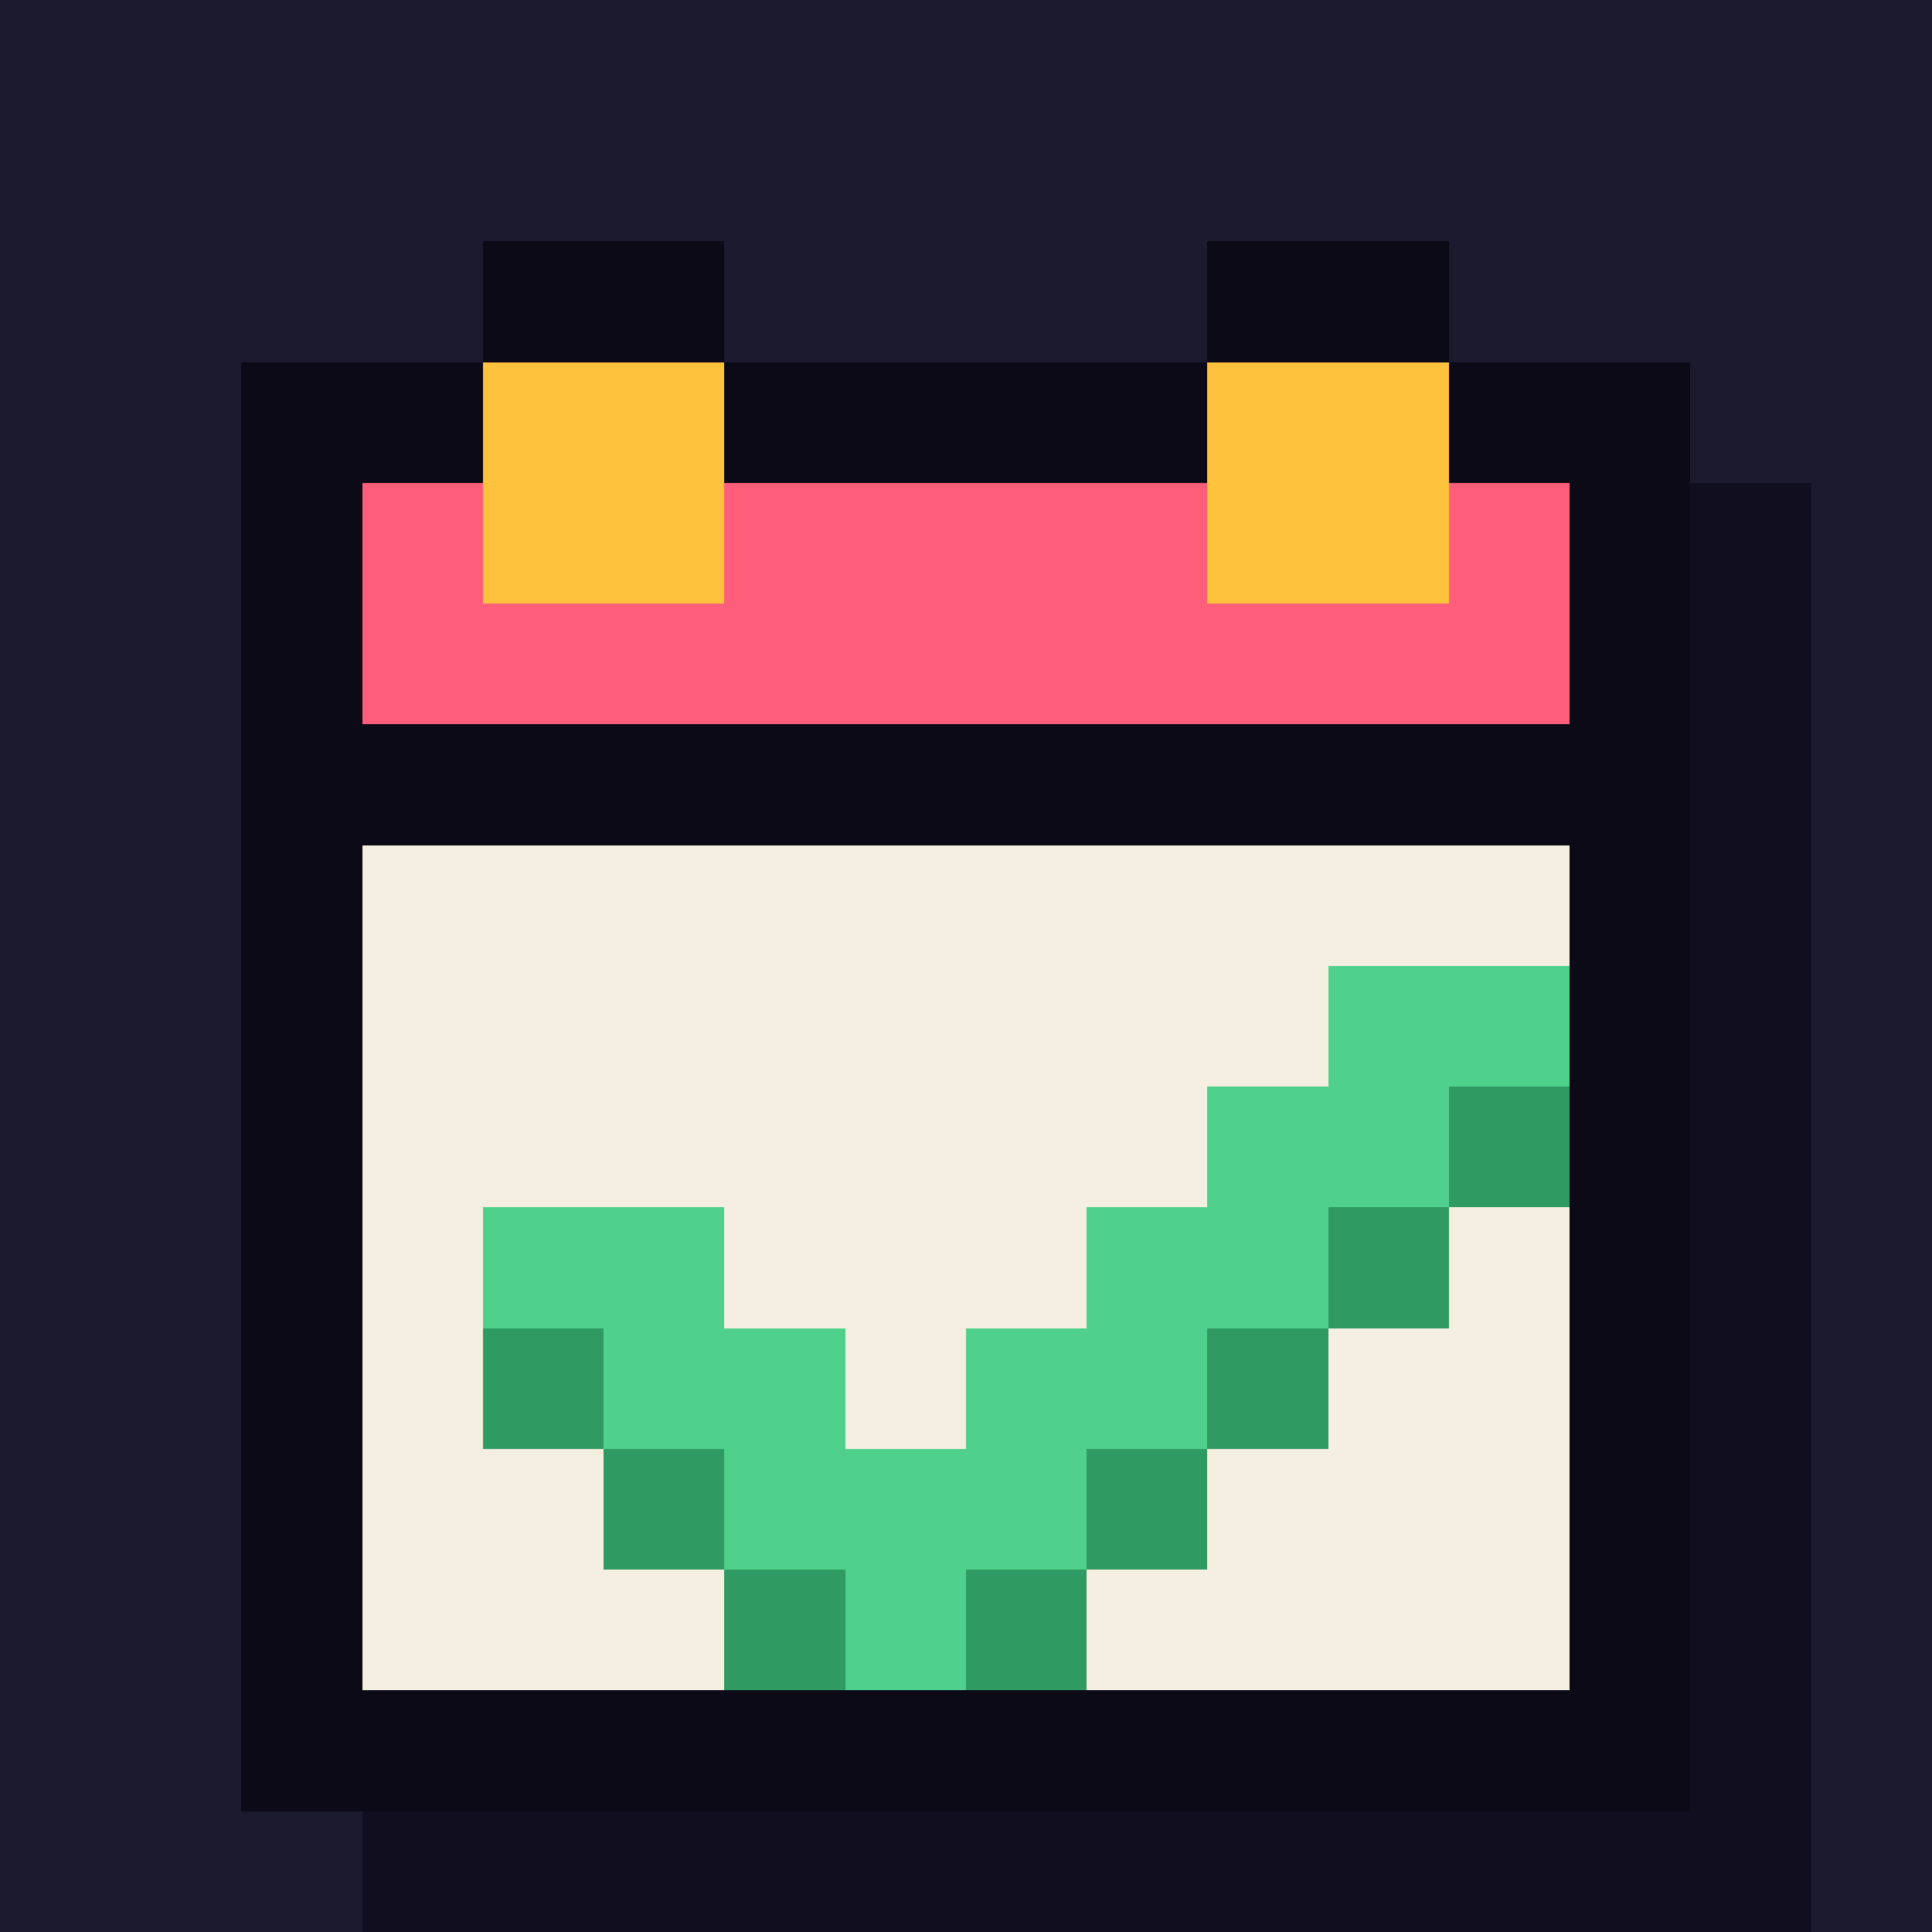
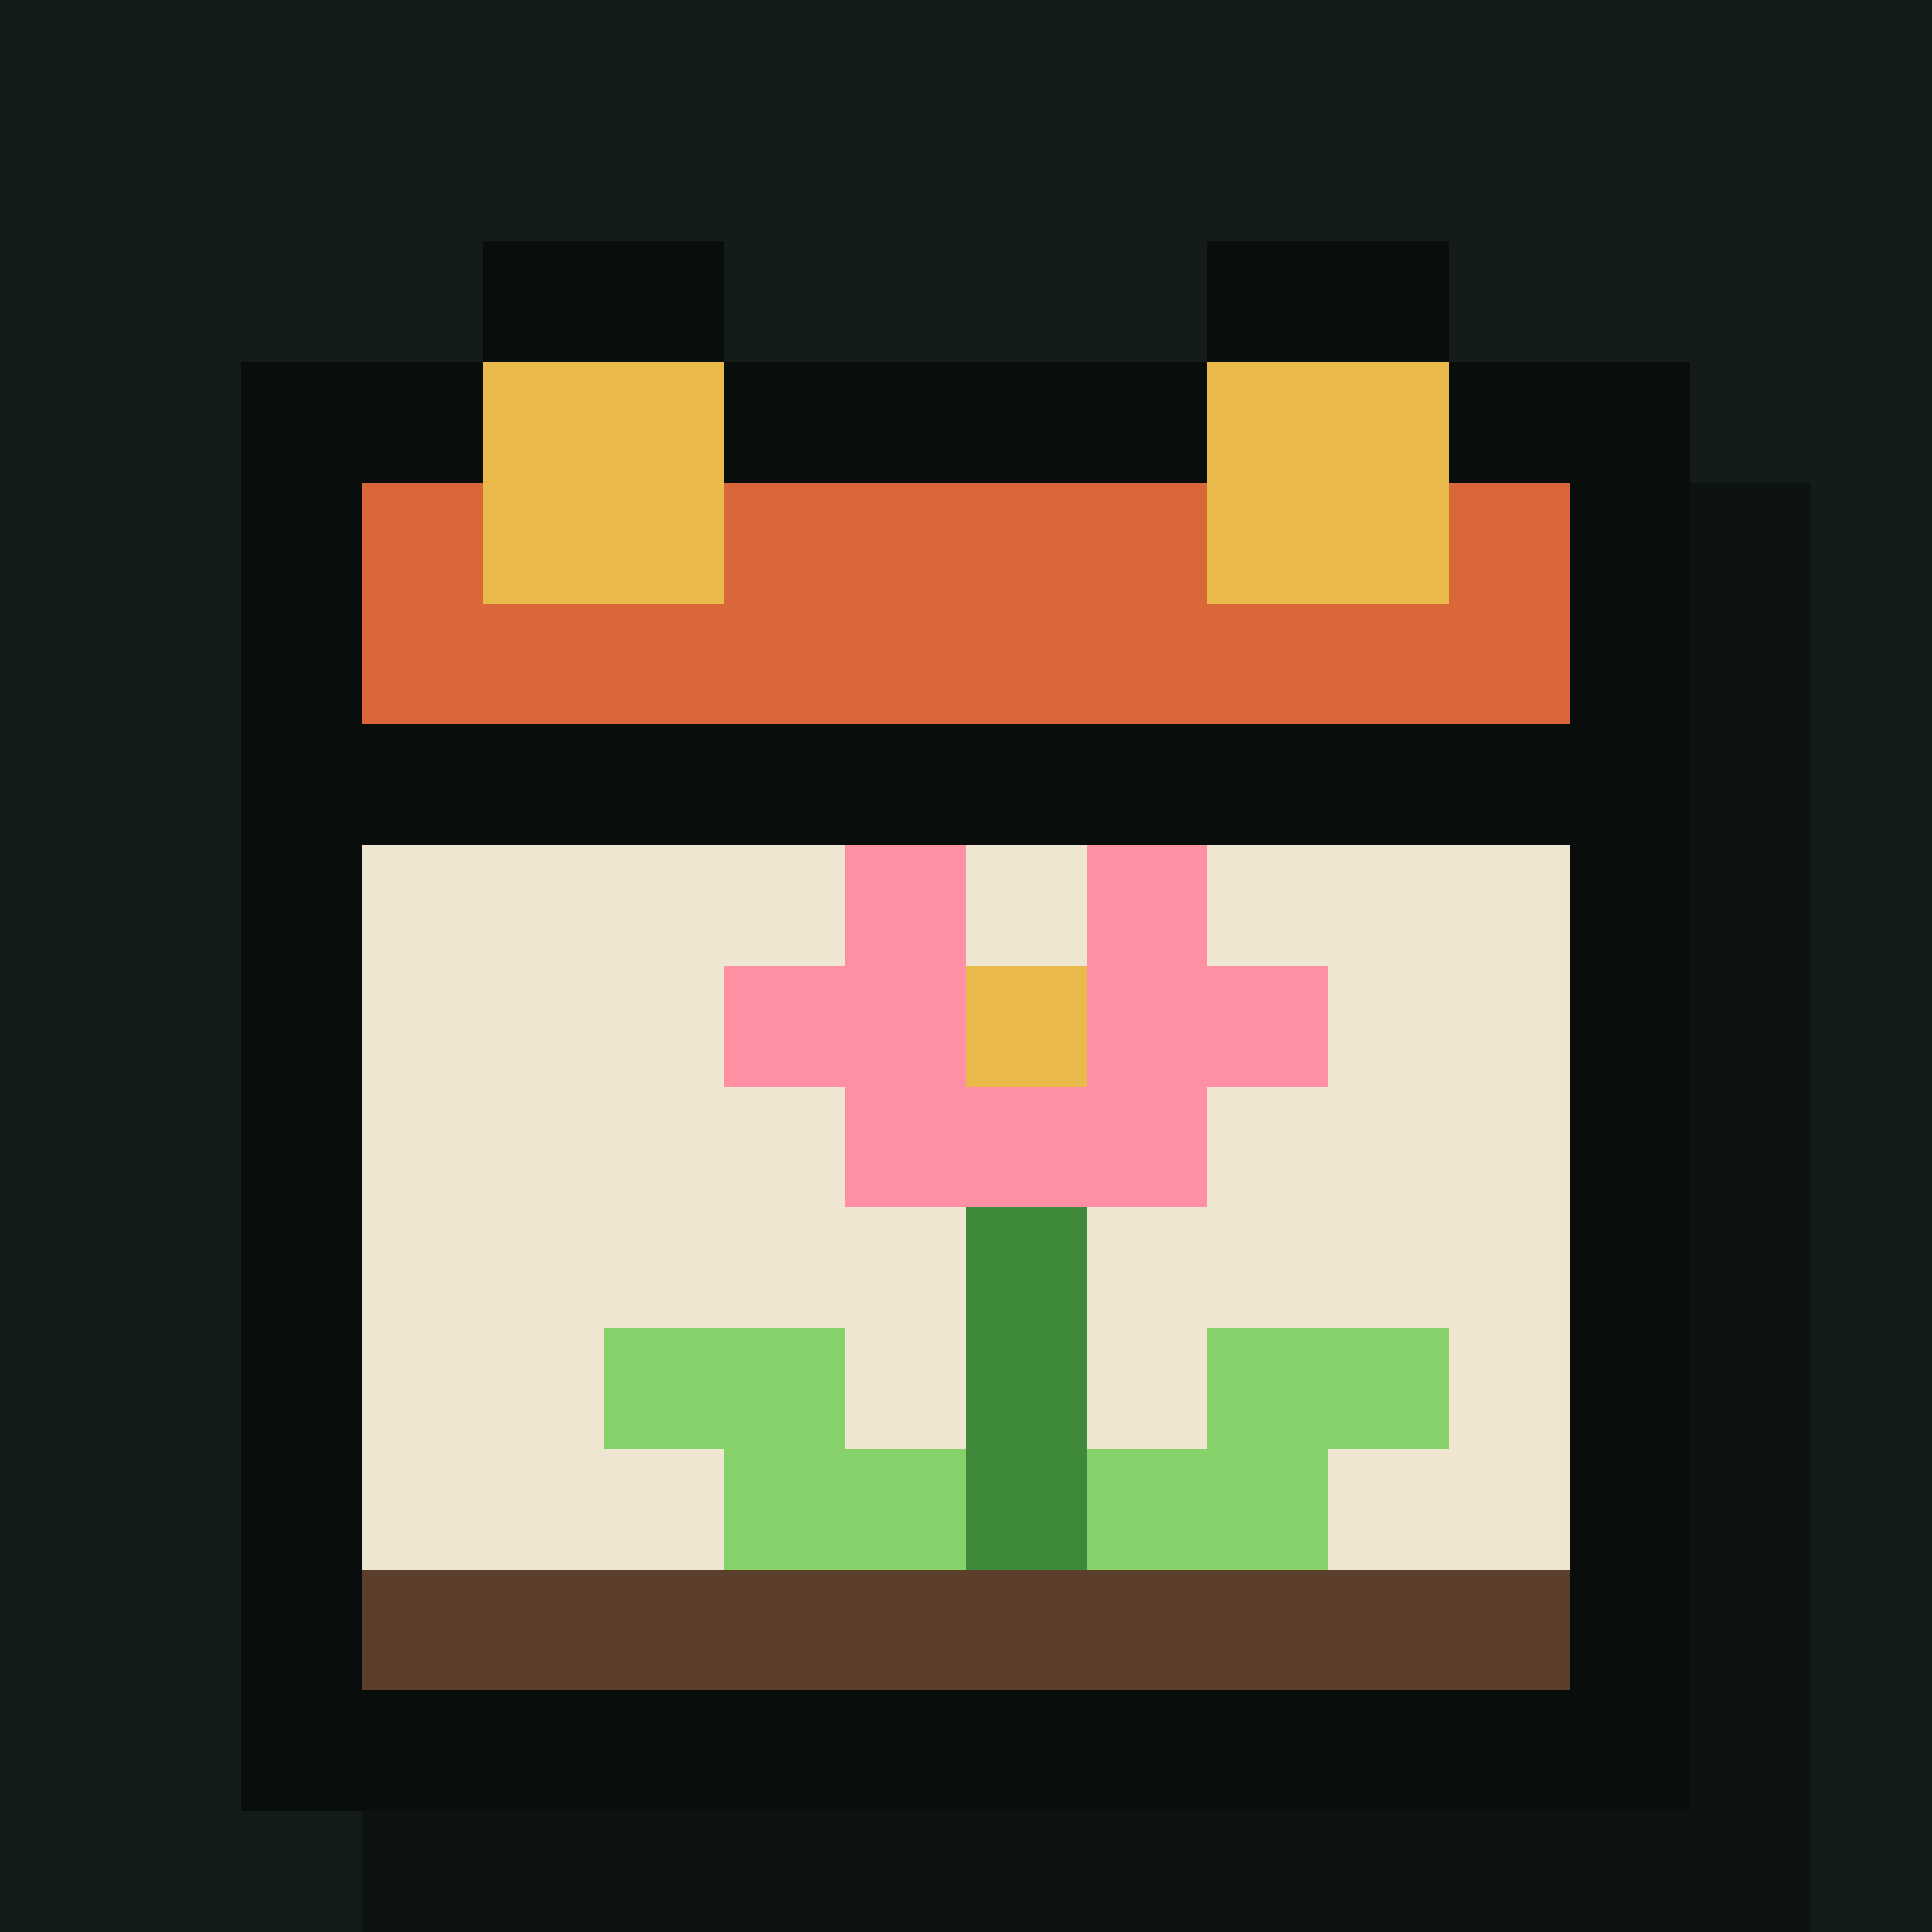
<svg xmlns="http://www.w3.org/2000/svg" viewBox="0 0 16 16" shape-rendering="crispEdges">
-   <rect width="16" height="16" fill="#1c1a2e" />
-   <rect x="4" y="2" width="1" height="1" fill="#0c0a16" />
-   <rect x="5" y="2" width="1" height="1" fill="#0c0a16" />
-   <rect x="10" y="2" width="1" height="1" fill="#0c0a16" />
-   <rect x="11" y="2" width="1" height="1" fill="#0c0a16" />
-   <rect x="2" y="3" width="1" height="1" fill="#0c0a16" />
-   <rect x="3" y="3" width="1" height="1" fill="#0c0a16" />
-   <rect x="4" y="3" width="1" height="1" fill="#ffc23d" />
-   <rect x="5" y="3" width="1" height="1" fill="#ffc23d" />
-   <rect x="6" y="3" width="1" height="1" fill="#0c0a16" />
-   <rect x="7" y="3" width="1" height="1" fill="#0c0a16" />
-   <rect x="8" y="3" width="1" height="1" fill="#0c0a16" />
-   <rect x="9" y="3" width="1" height="1" fill="#0c0a16" />
-   <rect x="10" y="3" width="1" height="1" fill="#ffc23d" />
-   <rect x="11" y="3" width="1" height="1" fill="#ffc23d" />
-   <rect x="12" y="3" width="1" height="1" fill="#0c0a16" />
-   <rect x="13" y="3" width="1" height="1" fill="#0c0a16" />
-   <rect x="2" y="4" width="1" height="1" fill="#0c0a16" />
-   <rect x="3" y="4" width="1" height="1" fill="#ff5e7a" />
-   <rect x="4" y="4" width="1" height="1" fill="#ffc23d" />
-   <rect x="5" y="4" width="1" height="1" fill="#ffc23d" />
-   <rect x="6" y="4" width="1" height="1" fill="#ff5e7a" />
-   <rect x="7" y="4" width="1" height="1" fill="#ff5e7a" />
-   <rect x="8" y="4" width="1" height="1" fill="#ff5e7a" />
-   <rect x="9" y="4" width="1" height="1" fill="#ff5e7a" />
-   <rect x="10" y="4" width="1" height="1" fill="#ffc23d" />
-   <rect x="11" y="4" width="1" height="1" fill="#ffc23d" />
-   <rect x="12" y="4" width="1" height="1" fill="#ff5e7a" />
-   <rect x="13" y="4" width="1" height="1" fill="#0c0a16" />
-   <rect x="14" y="4" width="1" height="1" fill="#100e1f" />
-   <rect x="2" y="5" width="1" height="1" fill="#0c0a16" />
-   <rect x="3" y="5" width="1" height="1" fill="#ff5e7a" />
-   <rect x="4" y="5" width="1" height="1" fill="#ff5e7a" />
-   <rect x="5" y="5" width="1" height="1" fill="#ff5e7a" />
-   <rect x="6" y="5" width="1" height="1" fill="#ff5e7a" />
-   <rect x="7" y="5" width="1" height="1" fill="#ff5e7a" />
-   <rect x="8" y="5" width="1" height="1" fill="#ff5e7a" />
-   <rect x="9" y="5" width="1" height="1" fill="#ff5e7a" />
-   <rect x="10" y="5" width="1" height="1" fill="#ff5e7a" />
-   <rect x="11" y="5" width="1" height="1" fill="#ff5e7a" />
-   <rect x="12" y="5" width="1" height="1" fill="#ff5e7a" />
-   <rect x="13" y="5" width="1" height="1" fill="#0c0a16" />
-   <rect x="14" y="5" width="1" height="1" fill="#100e1f" />
-   <rect x="2" y="6" width="1" height="1" fill="#0c0a16" />
-   <rect x="3" y="6" width="1" height="1" fill="#0c0a16" />
-   <rect x="4" y="6" width="1" height="1" fill="#0c0a16" />
-   <rect x="5" y="6" width="1" height="1" fill="#0c0a16" />
-   <rect x="6" y="6" width="1" height="1" fill="#0c0a16" />
-   <rect x="7" y="6" width="1" height="1" fill="#0c0a16" />
-   <rect x="8" y="6" width="1" height="1" fill="#0c0a16" />
-   <rect x="9" y="6" width="1" height="1" fill="#0c0a16" />
-   <rect x="10" y="6" width="1" height="1" fill="#0c0a16" />
-   <rect x="11" y="6" width="1" height="1" fill="#0c0a16" />
-   <rect x="12" y="6" width="1" height="1" fill="#0c0a16" />
-   <rect x="13" y="6" width="1" height="1" fill="#0c0a16" />
-   <rect x="14" y="6" width="1" height="1" fill="#100e1f" />
-   <rect x="2" y="7" width="1" height="1" fill="#0c0a16" />
-   <rect x="3" y="7" width="1" height="1" fill="#f4efe1" />
-   <rect x="4" y="7" width="1" height="1" fill="#f4efe1" />
-   <rect x="5" y="7" width="1" height="1" fill="#f4efe1" />
-   <rect x="6" y="7" width="1" height="1" fill="#f4efe1" />
-   <rect x="7" y="7" width="1" height="1" fill="#f4efe1" />
-   <rect x="8" y="7" width="1" height="1" fill="#f4efe1" />
-   <rect x="9" y="7" width="1" height="1" fill="#f4efe1" />
-   <rect x="10" y="7" width="1" height="1" fill="#f4efe1" />
-   <rect x="11" y="7" width="1" height="1" fill="#f4efe1" />
-   <rect x="12" y="7" width="1" height="1" fill="#f4efe1" />
-   <rect x="13" y="7" width="1" height="1" fill="#0c0a16" />
-   <rect x="14" y="7" width="1" height="1" fill="#100e1f" />
-   <rect x="2" y="8" width="1" height="1" fill="#0c0a16" />
-   <rect x="3" y="8" width="1" height="1" fill="#f4efe1" />
-   <rect x="4" y="8" width="1" height="1" fill="#f4efe1" />
-   <rect x="5" y="8" width="1" height="1" fill="#f4efe1" />
-   <rect x="6" y="8" width="1" height="1" fill="#f4efe1" />
-   <rect x="7" y="8" width="1" height="1" fill="#f4efe1" />
-   <rect x="8" y="8" width="1" height="1" fill="#f4efe1" />
-   <rect x="9" y="8" width="1" height="1" fill="#f4efe1" />
-   <rect x="10" y="8" width="1" height="1" fill="#f4efe1" />
-   <rect x="11" y="8" width="1" height="1" fill="#4fd18b" />
-   <rect x="12" y="8" width="1" height="1" fill="#4fd18b" />
-   <rect x="13" y="8" width="1" height="1" fill="#0c0a16" />
-   <rect x="14" y="8" width="1" height="1" fill="#100e1f" />
-   <rect x="2" y="9" width="1" height="1" fill="#0c0a16" />
-   <rect x="3" y="9" width="1" height="1" fill="#f4efe1" />
-   <rect x="4" y="9" width="1" height="1" fill="#f4efe1" />
-   <rect x="5" y="9" width="1" height="1" fill="#f4efe1" />
-   <rect x="6" y="9" width="1" height="1" fill="#f4efe1" />
-   <rect x="7" y="9" width="1" height="1" fill="#f4efe1" />
-   <rect x="8" y="9" width="1" height="1" fill="#f4efe1" />
-   <rect x="9" y="9" width="1" height="1" fill="#f4efe1" />
-   <rect x="10" y="9" width="1" height="1" fill="#4fd18b" />
-   <rect x="11" y="9" width="1" height="1" fill="#4fd18b" />
-   <rect x="12" y="9" width="1" height="1" fill="#2f9a62" />
-   <rect x="13" y="9" width="1" height="1" fill="#0c0a16" />
-   <rect x="14" y="9" width="1" height="1" fill="#100e1f" />
-   <rect x="2" y="10" width="1" height="1" fill="#0c0a16" />
-   <rect x="3" y="10" width="1" height="1" fill="#f4efe1" />
-   <rect x="4" y="10" width="1" height="1" fill="#4fd18b" />
-   <rect x="5" y="10" width="1" height="1" fill="#4fd18b" />
-   <rect x="6" y="10" width="1" height="1" fill="#f4efe1" />
-   <rect x="7" y="10" width="1" height="1" fill="#f4efe1" />
-   <rect x="8" y="10" width="1" height="1" fill="#f4efe1" />
-   <rect x="9" y="10" width="1" height="1" fill="#4fd18b" />
-   <rect x="10" y="10" width="1" height="1" fill="#4fd18b" />
-   <rect x="11" y="10" width="1" height="1" fill="#2f9a62" />
-   <rect x="12" y="10" width="1" height="1" fill="#f4efe1" />
-   <rect x="13" y="10" width="1" height="1" fill="#0c0a16" />
-   <rect x="14" y="10" width="1" height="1" fill="#100e1f" />
-   <rect x="2" y="11" width="1" height="1" fill="#0c0a16" />
-   <rect x="3" y="11" width="1" height="1" fill="#f4efe1" />
-   <rect x="4" y="11" width="1" height="1" fill="#2f9a62" />
-   <rect x="5" y="11" width="1" height="1" fill="#4fd18b" />
-   <rect x="6" y="11" width="1" height="1" fill="#4fd18b" />
-   <rect x="7" y="11" width="1" height="1" fill="#f4efe1" />
-   <rect x="8" y="11" width="1" height="1" fill="#4fd18b" />
-   <rect x="9" y="11" width="1" height="1" fill="#4fd18b" />
-   <rect x="10" y="11" width="1" height="1" fill="#2f9a62" />
-   <rect x="11" y="11" width="1" height="1" fill="#f4efe1" />
-   <rect x="12" y="11" width="1" height="1" fill="#f4efe1" />
-   <rect x="13" y="11" width="1" height="1" fill="#0c0a16" />
-   <rect x="14" y="11" width="1" height="1" fill="#100e1f" />
-   <rect x="2" y="12" width="1" height="1" fill="#0c0a16" />
-   <rect x="3" y="12" width="1" height="1" fill="#f4efe1" />
-   <rect x="4" y="12" width="1" height="1" fill="#f4efe1" />
-   <rect x="5" y="12" width="1" height="1" fill="#2f9a62" />
-   <rect x="6" y="12" width="1" height="1" fill="#4fd18b" />
-   <rect x="7" y="12" width="1" height="1" fill="#4fd18b" />
-   <rect x="8" y="12" width="1" height="1" fill="#4fd18b" />
-   <rect x="9" y="12" width="1" height="1" fill="#2f9a62" />
-   <rect x="10" y="12" width="1" height="1" fill="#f4efe1" />
-   <rect x="11" y="12" width="1" height="1" fill="#f4efe1" />
-   <rect x="12" y="12" width="1" height="1" fill="#f4efe1" />
-   <rect x="13" y="12" width="1" height="1" fill="#0c0a16" />
-   <rect x="14" y="12" width="1" height="1" fill="#100e1f" />
-   <rect x="2" y="13" width="1" height="1" fill="#0c0a16" />
-   <rect x="3" y="13" width="1" height="1" fill="#f4efe1" />
-   <rect x="4" y="13" width="1" height="1" fill="#f4efe1" />
-   <rect x="5" y="13" width="1" height="1" fill="#f4efe1" />
-   <rect x="6" y="13" width="1" height="1" fill="#2f9a62" />
-   <rect x="7" y="13" width="1" height="1" fill="#4fd18b" />
-   <rect x="8" y="13" width="1" height="1" fill="#2f9a62" />
-   <rect x="9" y="13" width="1" height="1" fill="#f4efe1" />
-   <rect x="10" y="13" width="1" height="1" fill="#f4efe1" />
-   <rect x="11" y="13" width="1" height="1" fill="#f4efe1" />
-   <rect x="12" y="13" width="1" height="1" fill="#f4efe1" />
-   <rect x="13" y="13" width="1" height="1" fill="#0c0a16" />
-   <rect x="14" y="13" width="1" height="1" fill="#100e1f" />
-   <rect x="2" y="14" width="1" height="1" fill="#0c0a16" />
-   <rect x="3" y="14" width="1" height="1" fill="#0c0a16" />
-   <rect x="4" y="14" width="1" height="1" fill="#0c0a16" />
-   <rect x="5" y="14" width="1" height="1" fill="#0c0a16" />
-   <rect x="6" y="14" width="1" height="1" fill="#0c0a16" />
-   <rect x="7" y="14" width="1" height="1" fill="#0c0a16" />
-   <rect x="8" y="14" width="1" height="1" fill="#0c0a16" />
-   <rect x="9" y="14" width="1" height="1" fill="#0c0a16" />
-   <rect x="10" y="14" width="1" height="1" fill="#0c0a16" />
-   <rect x="11" y="14" width="1" height="1" fill="#0c0a16" />
-   <rect x="12" y="14" width="1" height="1" fill="#0c0a16" />
-   <rect x="13" y="14" width="1" height="1" fill="#0c0a16" />
-   <rect x="14" y="14" width="1" height="1" fill="#100e1f" />
-   <rect x="3" y="15" width="1" height="1" fill="#100e1f" />
-   <rect x="4" y="15" width="1" height="1" fill="#100e1f" />
-   <rect x="5" y="15" width="1" height="1" fill="#100e1f" />
-   <rect x="6" y="15" width="1" height="1" fill="#100e1f" />
-   <rect x="7" y="15" width="1" height="1" fill="#100e1f" />
-   <rect x="8" y="15" width="1" height="1" fill="#100e1f" />
-   <rect x="9" y="15" width="1" height="1" fill="#100e1f" />
-   <rect x="10" y="15" width="1" height="1" fill="#100e1f" />
-   <rect x="11" y="15" width="1" height="1" fill="#100e1f" />
-   <rect x="12" y="15" width="1" height="1" fill="#100e1f" />
-   <rect x="13" y="15" width="1" height="1" fill="#100e1f" />
-   <rect x="14" y="15" width="1" height="1" fill="#100e1f" />
+   <rect width="16" height="16" fill="#141c1a" />
+   <rect x="4" y="2" width="1" height="1" fill="#090d0c" />
+   <rect x="5" y="2" width="1" height="1" fill="#090d0c" />
+   <rect x="10" y="2" width="1" height="1" fill="#090d0c" />
+   <rect x="11" y="2" width="1" height="1" fill="#090d0c" />
+   <rect x="2" y="3" width="1" height="1" fill="#090d0c" />
+   <rect x="3" y="3" width="1" height="1" fill="#090d0c" />
+   <rect x="4" y="3" width="1" height="1" fill="#e9b949" />
+   <rect x="5" y="3" width="1" height="1" fill="#e9b949" />
+   <rect x="6" y="3" width="1" height="1" fill="#090d0c" />
+   <rect x="7" y="3" width="1" height="1" fill="#090d0c" />
+   <rect x="8" y="3" width="1" height="1" fill="#090d0c" />
+   <rect x="9" y="3" width="1" height="1" fill="#090d0c" />
+   <rect x="10" y="3" width="1" height="1" fill="#e9b949" />
+   <rect x="11" y="3" width="1" height="1" fill="#e9b949" />
+   <rect x="12" y="3" width="1" height="1" fill="#090d0c" />
+   <rect x="13" y="3" width="1" height="1" fill="#090d0c" />
+   <rect x="2" y="4" width="1" height="1" fill="#090d0c" />
+   <rect x="3" y="4" width="1" height="1" fill="#d9673a" />
+   <rect x="4" y="4" width="1" height="1" fill="#e9b949" />
+   <rect x="5" y="4" width="1" height="1" fill="#e9b949" />
+   <rect x="6" y="4" width="1" height="1" fill="#d9673a" />
+   <rect x="7" y="4" width="1" height="1" fill="#d9673a" />
+   <rect x="8" y="4" width="1" height="1" fill="#d9673a" />
+   <rect x="9" y="4" width="1" height="1" fill="#d9673a" />
+   <rect x="10" y="4" width="1" height="1" fill="#e9b949" />
+   <rect x="11" y="4" width="1" height="1" fill="#e9b949" />
+   <rect x="12" y="4" width="1" height="1" fill="#d9673a" />
+   <rect x="13" y="4" width="1" height="1" fill="#090d0c" />
+   <rect x="14" y="4" width="1" height="1" fill="#0d1311" />
+   <rect x="2" y="5" width="1" height="1" fill="#090d0c" />
+   <rect x="3" y="5" width="1" height="1" fill="#d9673a" />
+   <rect x="4" y="5" width="1" height="1" fill="#d9673a" />
+   <rect x="5" y="5" width="1" height="1" fill="#d9673a" />
+   <rect x="6" y="5" width="1" height="1" fill="#d9673a" />
+   <rect x="7" y="5" width="1" height="1" fill="#d9673a" />
+   <rect x="8" y="5" width="1" height="1" fill="#d9673a" />
+   <rect x="9" y="5" width="1" height="1" fill="#d9673a" />
+   <rect x="10" y="5" width="1" height="1" fill="#d9673a" />
+   <rect x="11" y="5" width="1" height="1" fill="#d9673a" />
+   <rect x="12" y="5" width="1" height="1" fill="#d9673a" />
+   <rect x="13" y="5" width="1" height="1" fill="#090d0c" />
+   <rect x="14" y="5" width="1" height="1" fill="#0d1311" />
+   <rect x="2" y="6" width="1" height="1" fill="#090d0c" />
+   <rect x="3" y="6" width="1" height="1" fill="#090d0c" />
+   <rect x="4" y="6" width="1" height="1" fill="#090d0c" />
+   <rect x="5" y="6" width="1" height="1" fill="#090d0c" />
+   <rect x="6" y="6" width="1" height="1" fill="#090d0c" />
+   <rect x="7" y="6" width="1" height="1" fill="#090d0c" />
+   <rect x="8" y="6" width="1" height="1" fill="#090d0c" />
+   <rect x="9" y="6" width="1" height="1" fill="#090d0c" />
+   <rect x="10" y="6" width="1" height="1" fill="#090d0c" />
+   <rect x="11" y="6" width="1" height="1" fill="#090d0c" />
+   <rect x="12" y="6" width="1" height="1" fill="#090d0c" />
+   <rect x="13" y="6" width="1" height="1" fill="#090d0c" />
+   <rect x="14" y="6" width="1" height="1" fill="#0d1311" />
+   <rect x="2" y="7" width="1" height="1" fill="#090d0c" />
+   <rect x="3" y="7" width="1" height="1" fill="#efe6d2" />
+   <rect x="4" y="7" width="1" height="1" fill="#efe6d2" />
+   <rect x="5" y="7" width="1" height="1" fill="#efe6d2" />
+   <rect x="6" y="7" width="1" height="1" fill="#efe6d2" />
+   <rect x="7" y="7" width="1" height="1" fill="#ff8fa3" />
+   <rect x="8" y="7" width="1" height="1" fill="#efe6d2" />
+   <rect x="9" y="7" width="1" height="1" fill="#ff8fa3" />
+   <rect x="10" y="7" width="1" height="1" fill="#efe6d2" />
+   <rect x="11" y="7" width="1" height="1" fill="#efe6d2" />
+   <rect x="12" y="7" width="1" height="1" fill="#efe6d2" />
+   <rect x="13" y="7" width="1" height="1" fill="#090d0c" />
+   <rect x="14" y="7" width="1" height="1" fill="#0d1311" />
+   <rect x="2" y="8" width="1" height="1" fill="#090d0c" />
+   <rect x="3" y="8" width="1" height="1" fill="#efe6d2" />
+   <rect x="4" y="8" width="1" height="1" fill="#efe6d2" />
+   <rect x="5" y="8" width="1" height="1" fill="#efe6d2" />
+   <rect x="6" y="8" width="1" height="1" fill="#ff8fa3" />
+   <rect x="7" y="8" width="1" height="1" fill="#ff8fa3" />
+   <rect x="8" y="8" width="1" height="1" fill="#e9b949" />
+   <rect x="9" y="8" width="1" height="1" fill="#ff8fa3" />
+   <rect x="10" y="8" width="1" height="1" fill="#ff8fa3" />
+   <rect x="11" y="8" width="1" height="1" fill="#efe6d2" />
+   <rect x="12" y="8" width="1" height="1" fill="#efe6d2" />
+   <rect x="13" y="8" width="1" height="1" fill="#090d0c" />
+   <rect x="14" y="8" width="1" height="1" fill="#0d1311" />
+   <rect x="2" y="9" width="1" height="1" fill="#090d0c" />
+   <rect x="3" y="9" width="1" height="1" fill="#efe6d2" />
+   <rect x="4" y="9" width="1" height="1" fill="#efe6d2" />
+   <rect x="5" y="9" width="1" height="1" fill="#efe6d2" />
+   <rect x="6" y="9" width="1" height="1" fill="#efe6d2" />
+   <rect x="7" y="9" width="1" height="1" fill="#ff8fa3" />
+   <rect x="8" y="9" width="1" height="1" fill="#ff8fa3" />
+   <rect x="9" y="9" width="1" height="1" fill="#ff8fa3" />
+   <rect x="10" y="9" width="1" height="1" fill="#efe6d2" />
+   <rect x="11" y="9" width="1" height="1" fill="#efe6d2" />
+   <rect x="12" y="9" width="1" height="1" fill="#efe6d2" />
+   <rect x="13" y="9" width="1" height="1" fill="#090d0c" />
+   <rect x="14" y="9" width="1" height="1" fill="#0d1311" />
+   <rect x="2" y="10" width="1" height="1" fill="#090d0c" />
+   <rect x="3" y="10" width="1" height="1" fill="#efe6d2" />
+   <rect x="4" y="10" width="1" height="1" fill="#efe6d2" />
+   <rect x="5" y="10" width="1" height="1" fill="#efe6d2" />
+   <rect x="6" y="10" width="1" height="1" fill="#efe6d2" />
+   <rect x="7" y="10" width="1" height="1" fill="#efe6d2" />
+   <rect x="8" y="10" width="1" height="1" fill="#3f8a3a" />
+   <rect x="9" y="10" width="1" height="1" fill="#efe6d2" />
+   <rect x="10" y="10" width="1" height="1" fill="#efe6d2" />
+   <rect x="11" y="10" width="1" height="1" fill="#efe6d2" />
+   <rect x="12" y="10" width="1" height="1" fill="#efe6d2" />
+   <rect x="13" y="10" width="1" height="1" fill="#090d0c" />
+   <rect x="14" y="10" width="1" height="1" fill="#0d1311" />
+   <rect x="2" y="11" width="1" height="1" fill="#090d0c" />
+   <rect x="3" y="11" width="1" height="1" fill="#efe6d2" />
+   <rect x="4" y="11" width="1" height="1" fill="#efe6d2" />
+   <rect x="5" y="11" width="1" height="1" fill="#86d16a" />
+   <rect x="6" y="11" width="1" height="1" fill="#86d16a" />
+   <rect x="7" y="11" width="1" height="1" fill="#efe6d2" />
+   <rect x="8" y="11" width="1" height="1" fill="#3f8a3a" />
+   <rect x="9" y="11" width="1" height="1" fill="#efe6d2" />
+   <rect x="10" y="11" width="1" height="1" fill="#86d16a" />
+   <rect x="11" y="11" width="1" height="1" fill="#86d16a" />
+   <rect x="12" y="11" width="1" height="1" fill="#efe6d2" />
+   <rect x="13" y="11" width="1" height="1" fill="#090d0c" />
+   <rect x="14" y="11" width="1" height="1" fill="#0d1311" />
+   <rect x="2" y="12" width="1" height="1" fill="#090d0c" />
+   <rect x="3" y="12" width="1" height="1" fill="#efe6d2" />
+   <rect x="4" y="12" width="1" height="1" fill="#efe6d2" />
+   <rect x="5" y="12" width="1" height="1" fill="#efe6d2" />
+   <rect x="6" y="12" width="1" height="1" fill="#86d16a" />
+   <rect x="7" y="12" width="1" height="1" fill="#86d16a" />
+   <rect x="8" y="12" width="1" height="1" fill="#3f8a3a" />
+   <rect x="9" y="12" width="1" height="1" fill="#86d16a" />
+   <rect x="10" y="12" width="1" height="1" fill="#86d16a" />
+   <rect x="11" y="12" width="1" height="1" fill="#efe6d2" />
+   <rect x="12" y="12" width="1" height="1" fill="#efe6d2" />
+   <rect x="13" y="12" width="1" height="1" fill="#090d0c" />
+   <rect x="14" y="12" width="1" height="1" fill="#0d1311" />
+   <rect x="2" y="13" width="1" height="1" fill="#090d0c" />
+   <rect x="3" y="13" width="1" height="1" fill="#5b3e2b" />
+   <rect x="4" y="13" width="1" height="1" fill="#5b3e2b" />
+   <rect x="5" y="13" width="1" height="1" fill="#5b3e2b" />
+   <rect x="6" y="13" width="1" height="1" fill="#5b3e2b" />
+   <rect x="7" y="13" width="1" height="1" fill="#5b3e2b" />
+   <rect x="8" y="13" width="1" height="1" fill="#5b3e2b" />
+   <rect x="9" y="13" width="1" height="1" fill="#5b3e2b" />
+   <rect x="10" y="13" width="1" height="1" fill="#5b3e2b" />
+   <rect x="11" y="13" width="1" height="1" fill="#5b3e2b" />
+   <rect x="12" y="13" width="1" height="1" fill="#5b3e2b" />
+   <rect x="13" y="13" width="1" height="1" fill="#090d0c" />
+   <rect x="14" y="13" width="1" height="1" fill="#0d1311" />
+   <rect x="2" y="14" width="1" height="1" fill="#090d0c" />
+   <rect x="3" y="14" width="1" height="1" fill="#090d0c" />
+   <rect x="4" y="14" width="1" height="1" fill="#090d0c" />
+   <rect x="5" y="14" width="1" height="1" fill="#090d0c" />
+   <rect x="6" y="14" width="1" height="1" fill="#090d0c" />
+   <rect x="7" y="14" width="1" height="1" fill="#090d0c" />
+   <rect x="8" y="14" width="1" height="1" fill="#090d0c" />
+   <rect x="9" y="14" width="1" height="1" fill="#090d0c" />
+   <rect x="10" y="14" width="1" height="1" fill="#090d0c" />
+   <rect x="11" y="14" width="1" height="1" fill="#090d0c" />
+   <rect x="12" y="14" width="1" height="1" fill="#090d0c" />
+   <rect x="13" y="14" width="1" height="1" fill="#090d0c" />
+   <rect x="14" y="14" width="1" height="1" fill="#0d1311" />
+   <rect x="3" y="15" width="1" height="1" fill="#0d1311" />
+   <rect x="4" y="15" width="1" height="1" fill="#0d1311" />
+   <rect x="5" y="15" width="1" height="1" fill="#0d1311" />
+   <rect x="6" y="15" width="1" height="1" fill="#0d1311" />
+   <rect x="7" y="15" width="1" height="1" fill="#0d1311" />
+   <rect x="8" y="15" width="1" height="1" fill="#0d1311" />
+   <rect x="9" y="15" width="1" height="1" fill="#0d1311" />
+   <rect x="10" y="15" width="1" height="1" fill="#0d1311" />
+   <rect x="11" y="15" width="1" height="1" fill="#0d1311" />
+   <rect x="12" y="15" width="1" height="1" fill="#0d1311" />
+   <rect x="13" y="15" width="1" height="1" fill="#0d1311" />
+   <rect x="14" y="15" width="1" height="1" fill="#0d1311" />
</svg>
